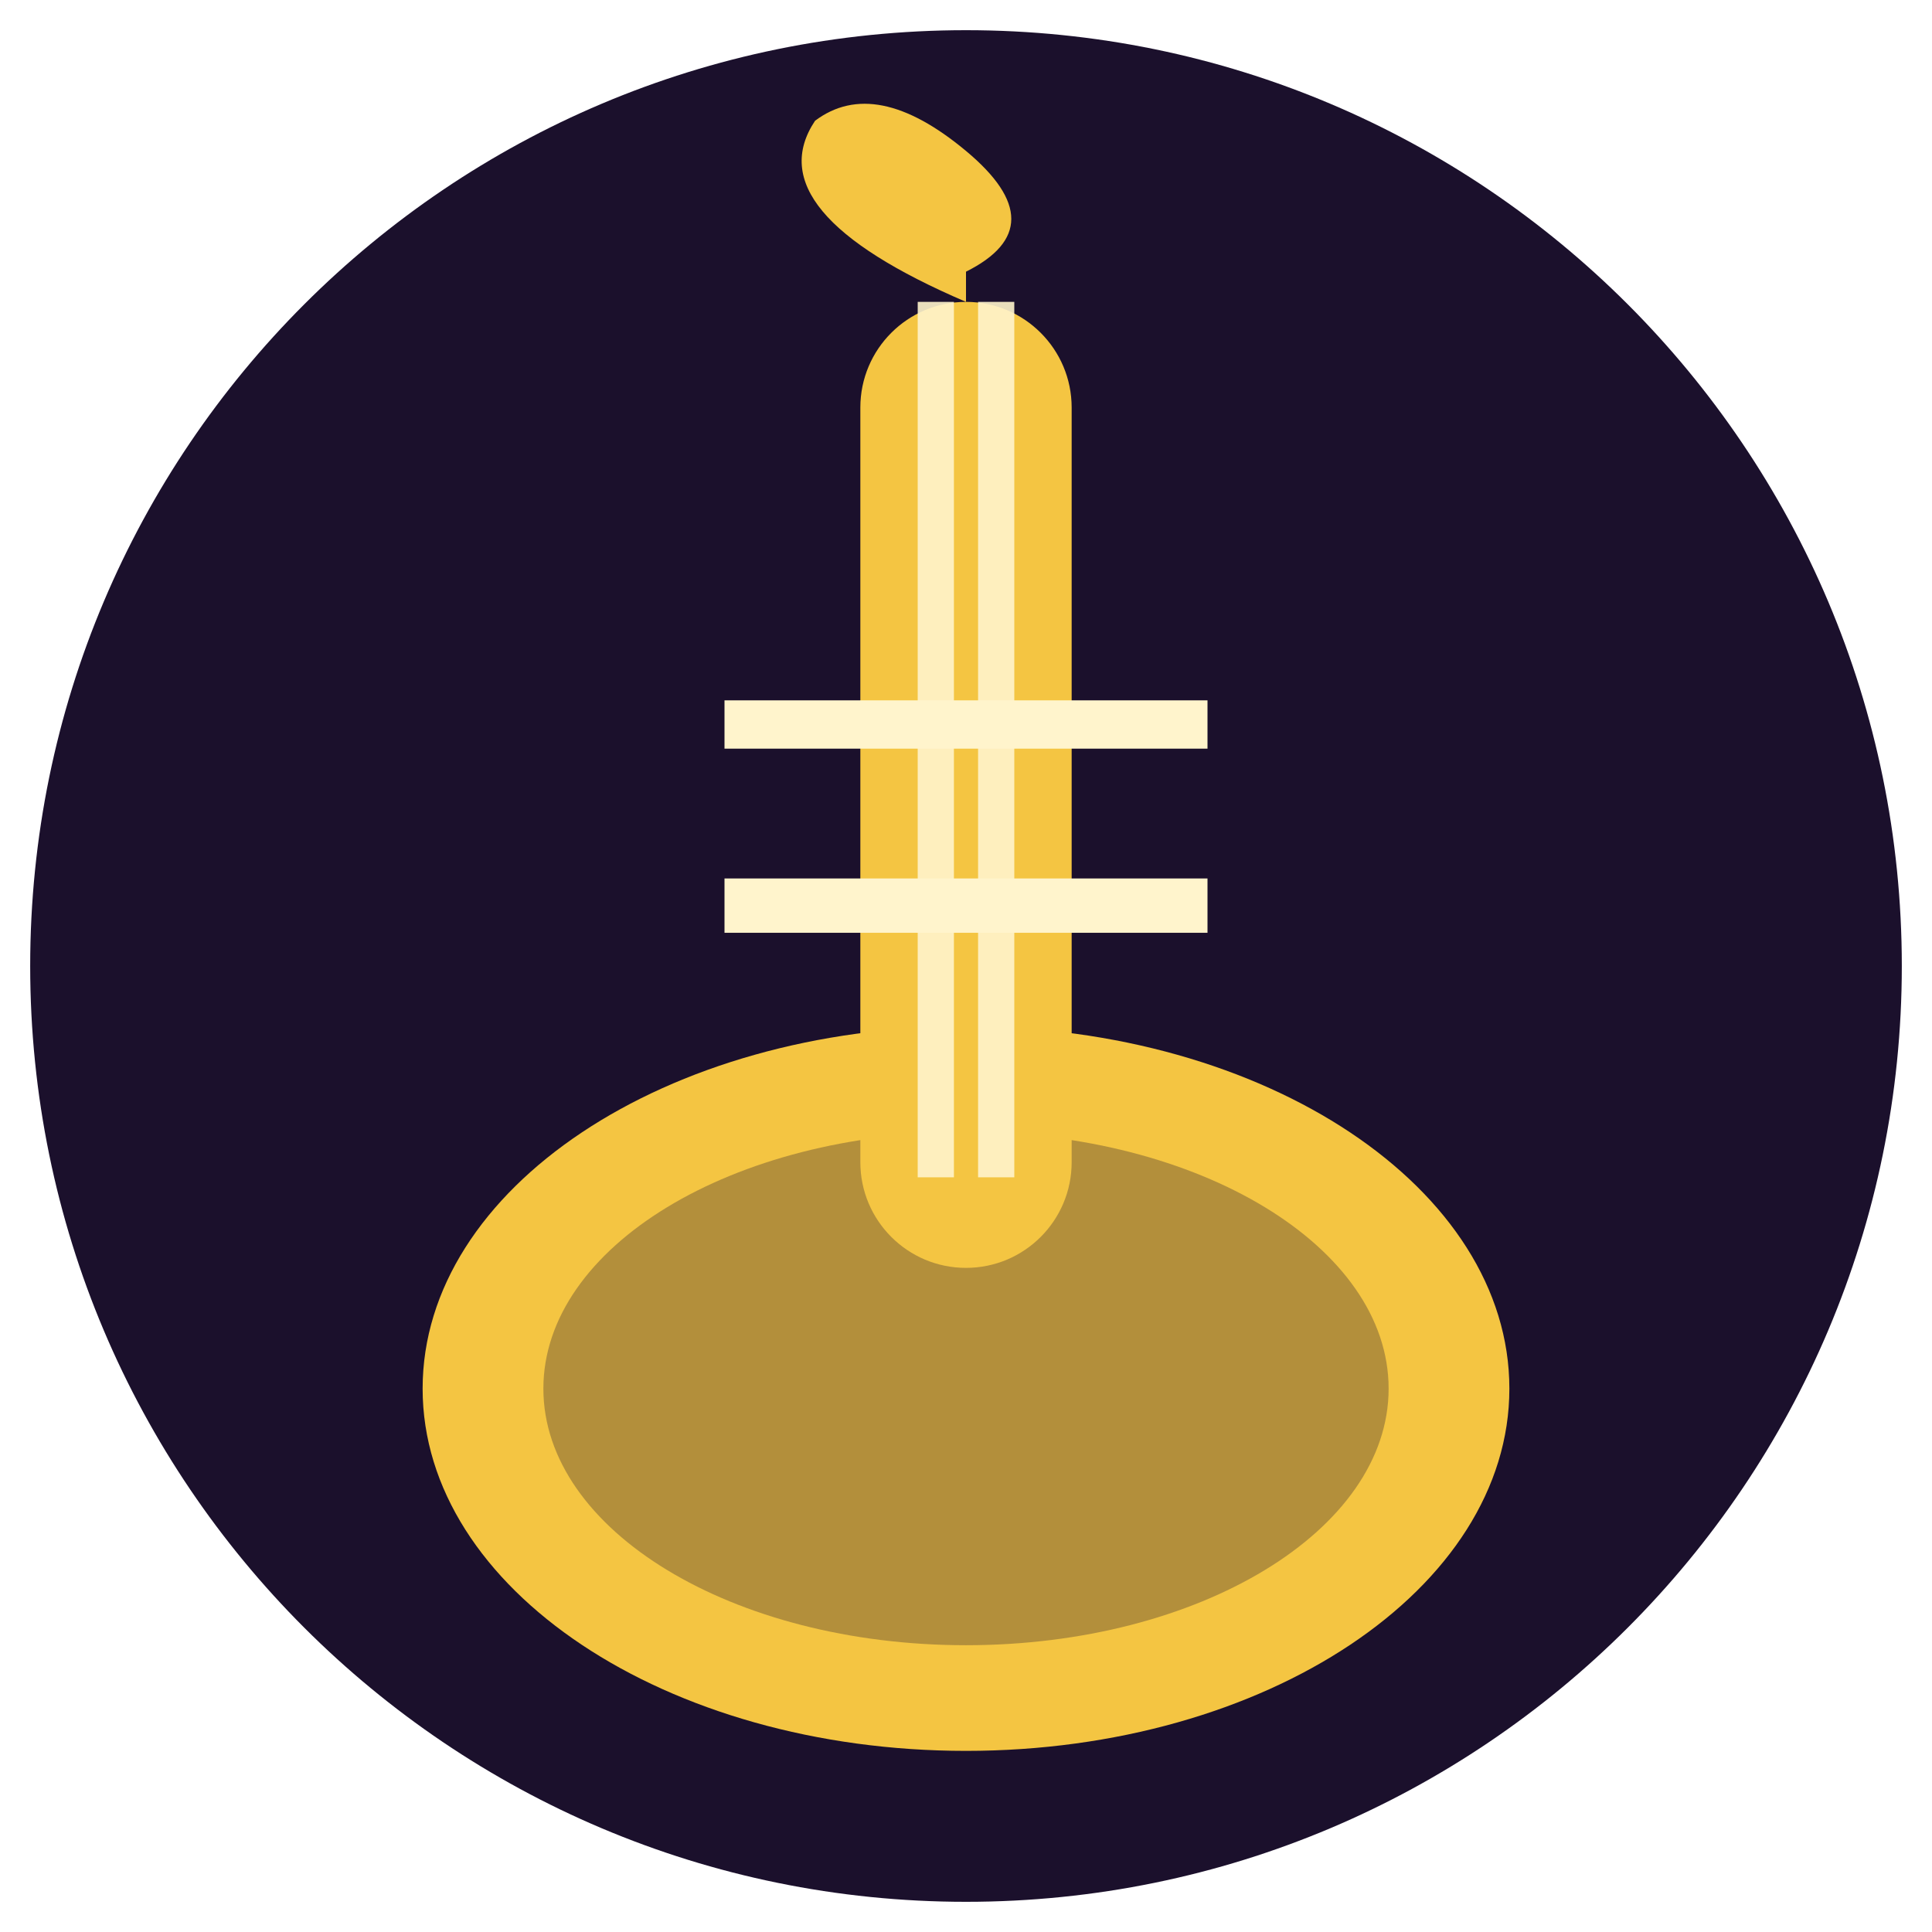
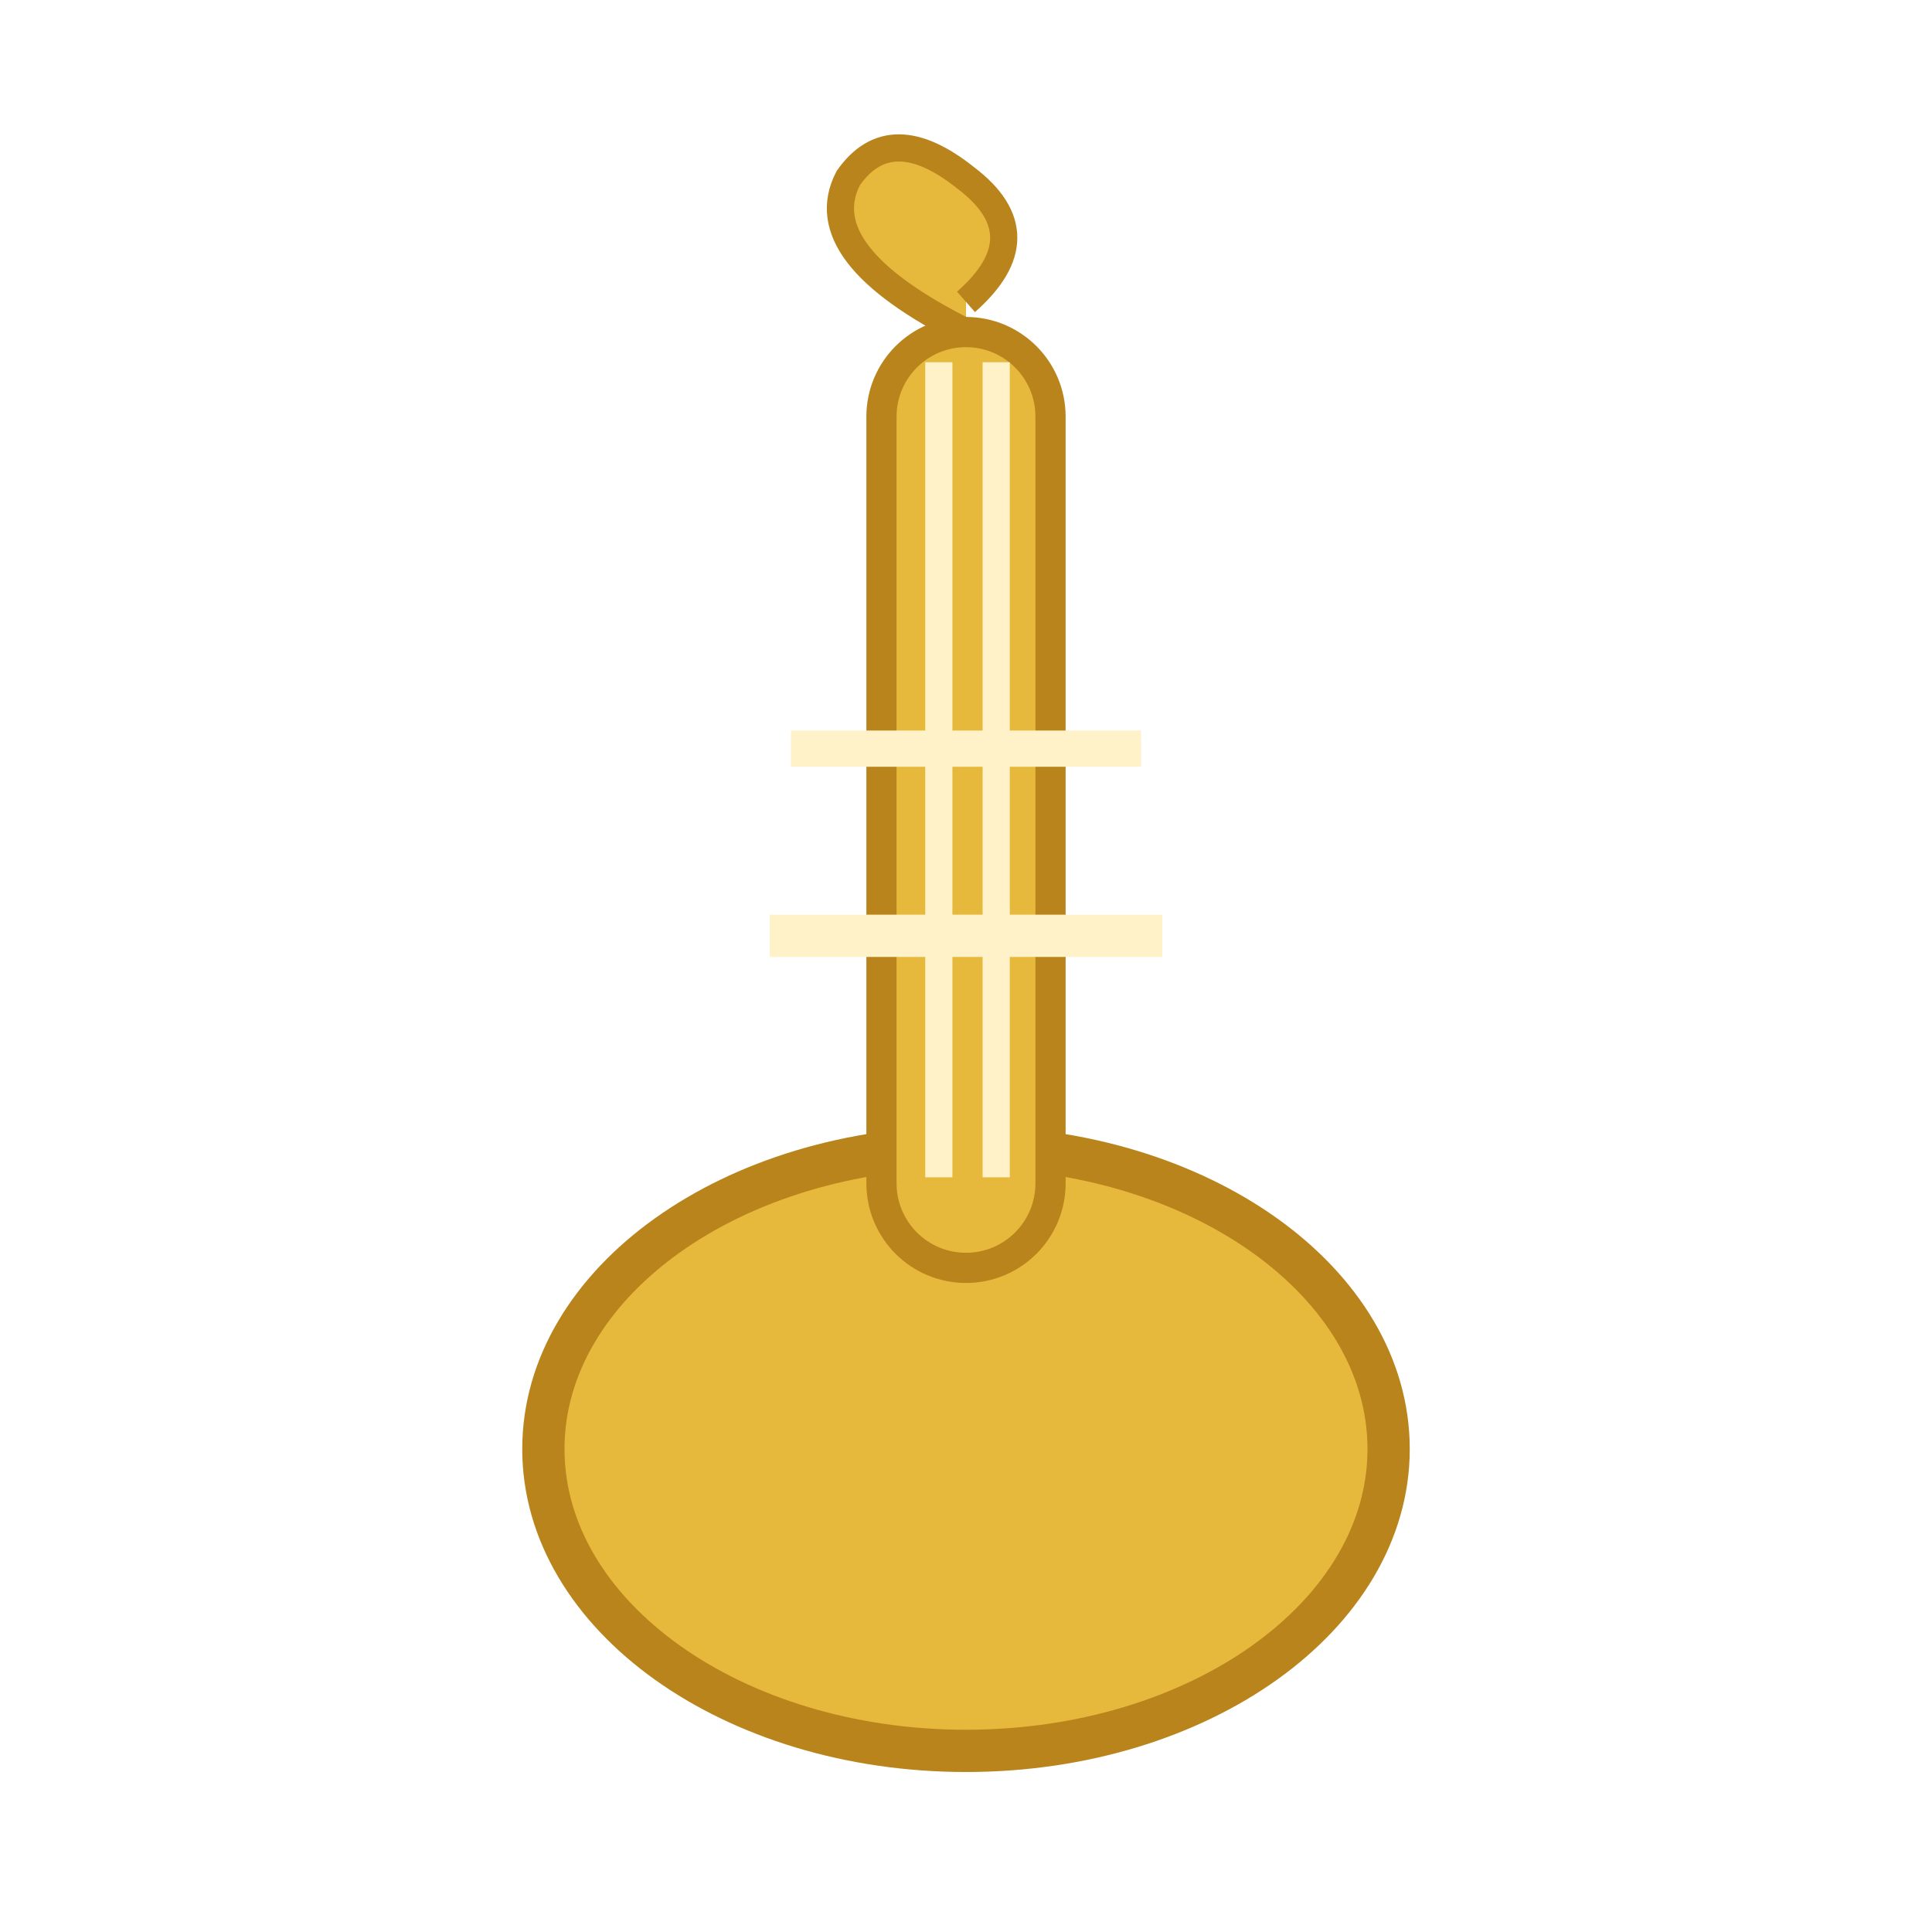
<svg xmlns="http://www.w3.org/2000/svg" width="64" height="64" viewBox="0 0 64 64" fill="none">
-   <circle cx="32" cy="32" r="31" fill="#1B102C" />
-   <ellipse cx="32" cy="46" rx="18" ry="12" fill="#F4C542" />
-   <ellipse cx="32" cy="46" rx="14" ry="8.5" fill="#1B102C" opacity="0.3" />
-   <rect x="28.5" y="10" width="7" height="32" rx="3.5" fill="#F4C542" />
-   <line x1="31" y1="10" x2="31" y2="39" stroke="#FFF4CC" stroke-width="1.2" opacity="0.9" />
-   <line x1="33" y1="10" x2="33" y2="39" stroke="#FFF4CC" stroke-width="1.2" opacity="0.9" />
-   <line x1="24" y1="30" x2="40" y2="30" stroke="#FFF4CC" stroke-width="1.8" />
-   <line x1="24" y1="24" x2="40" y2="24" stroke="#FFF4CC" stroke-width="1.6" />
-   <path d="M32 10 Q25 7 27 4 Q29 2.5 32 5 Q35 7.5 32 9" fill="#F4C542" />
+   <ellipse cx="32" cy="48" rx="14" ry="10" fill="#E6B93C" stroke="#B8841B" stroke-width="1.4" />
+   <rect x="29.2" y="11" width="5.6" height="31" rx="2.8" fill="#E6B93C" stroke="#B8841B" stroke-width="1" />
+   <line x1="31.1" y1="12" x2="31.1" y2="39" stroke="#FFF2C8" stroke-width="0.9" />
+   <line x1="33" y1="12" x2="33" y2="39" stroke="#FFF2C8" stroke-width="0.9" />
+   <line x1="25.5" y1="31" x2="38.5" y2="31" stroke="#FFF2C8" stroke-width="1.4" />
+   <line x1="26.2" y1="24.8" x2="37.8" y2="24.8" stroke="#FFF2C8" stroke-width="1.2" />
+   <path d="M32 11 Q26.8 8.4 28.1 5.9 Q29.5 3.9 32 5.9 Q34.5 7.8 32 10" fill="#E6B93C" stroke="#B8841B" stroke-width="0.9" />
</svg>
